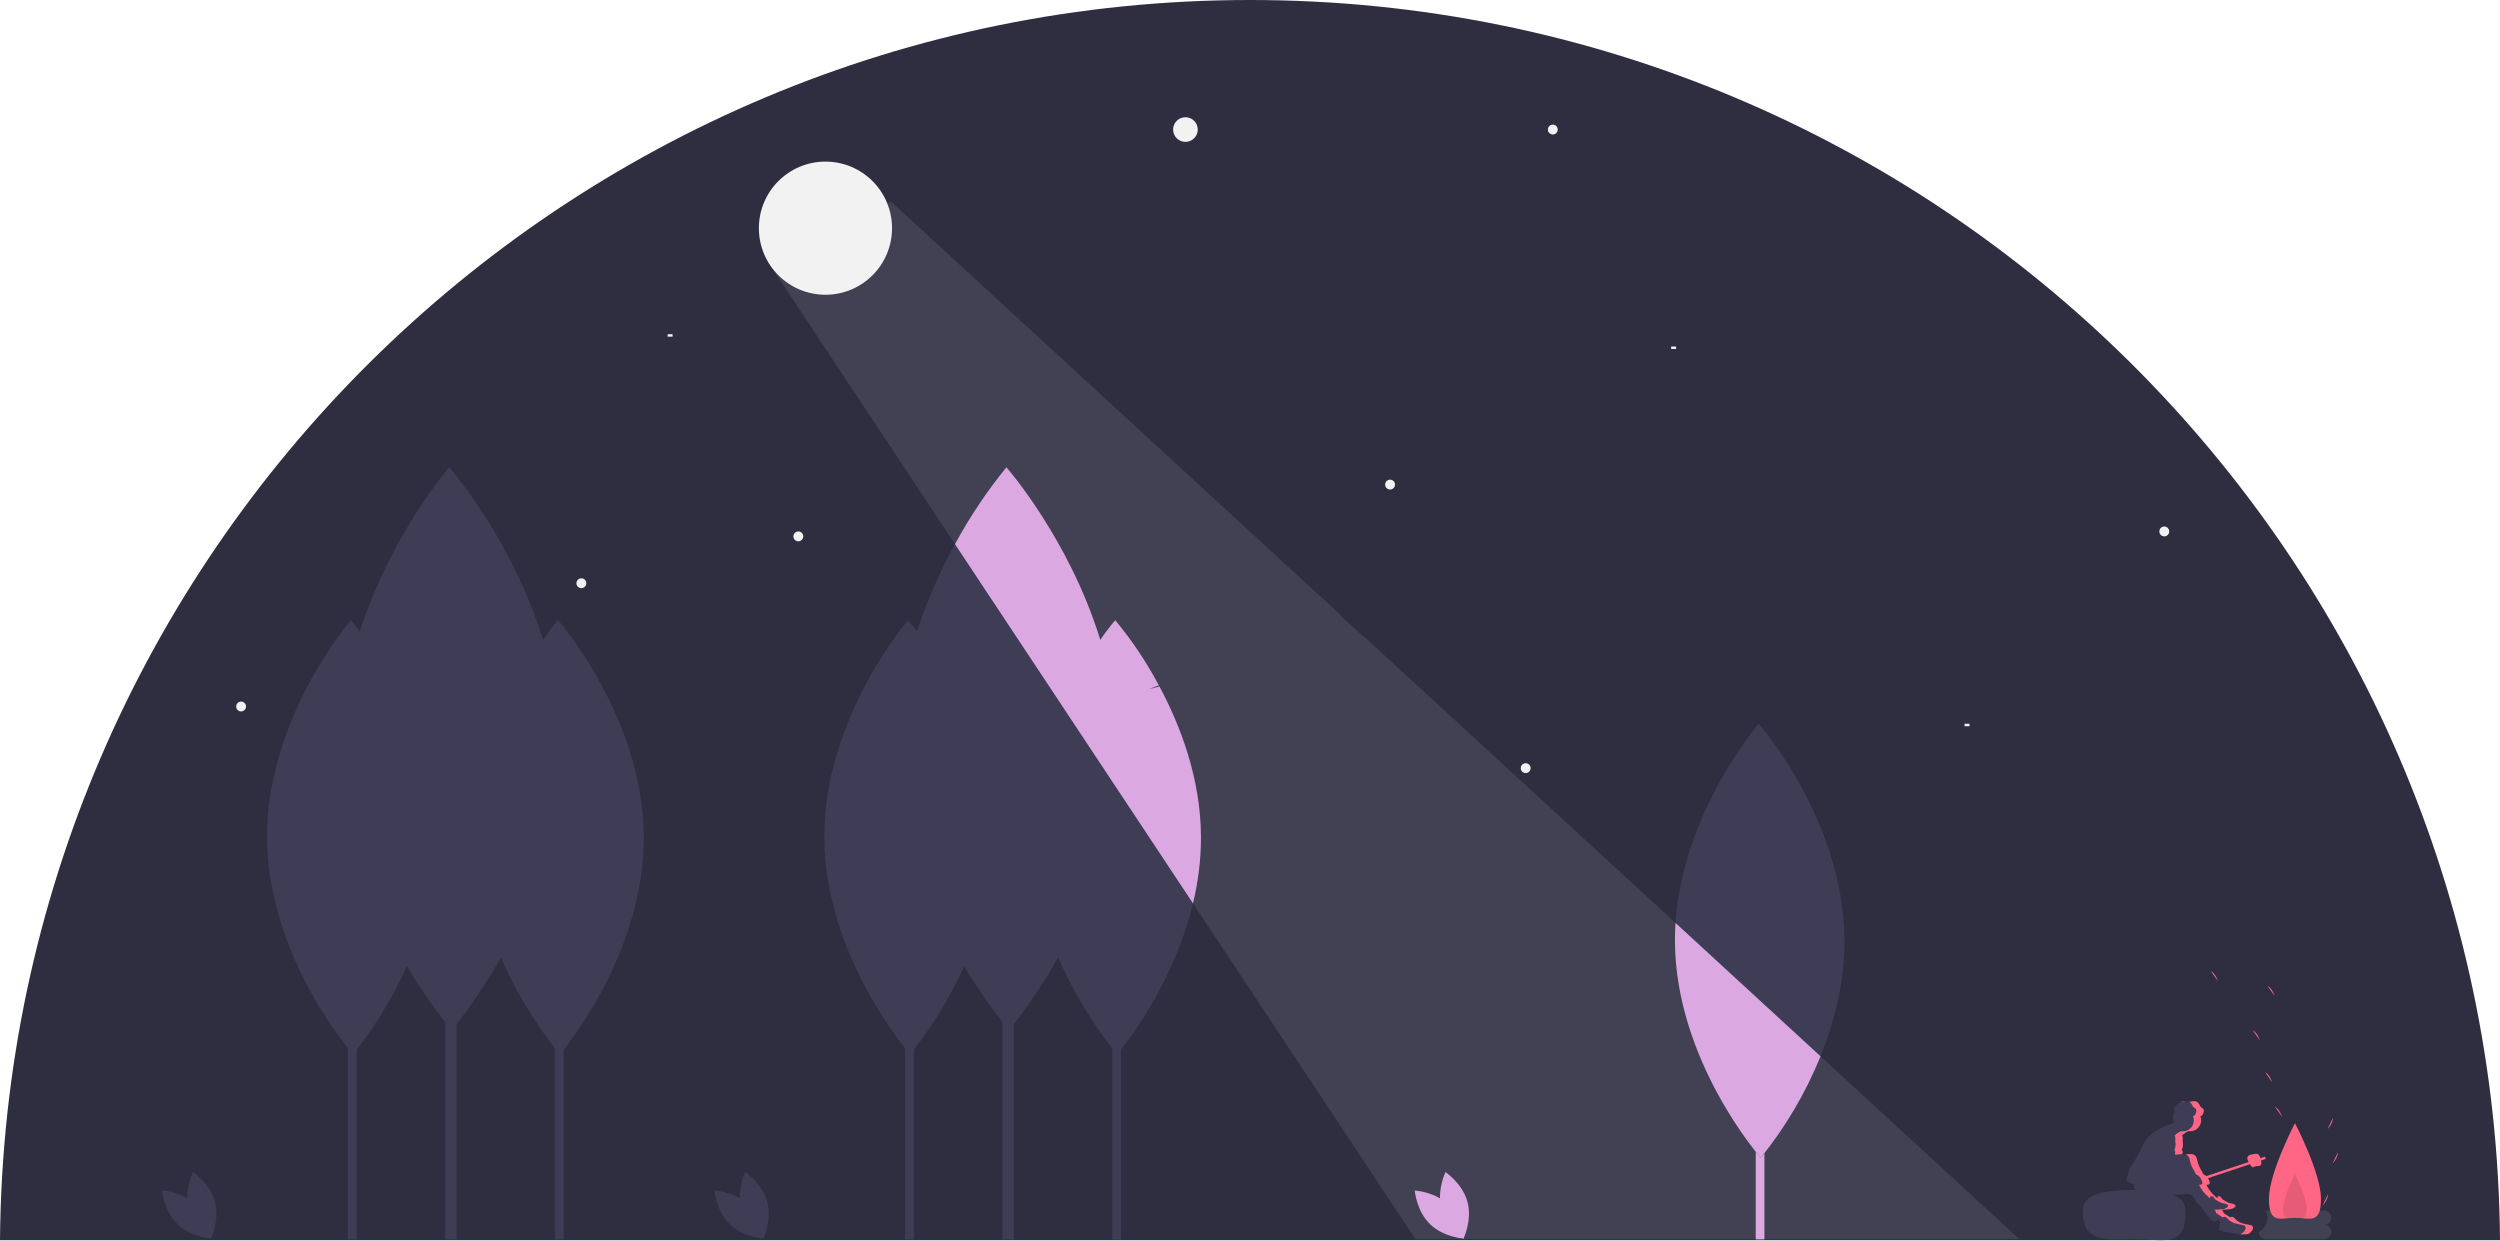
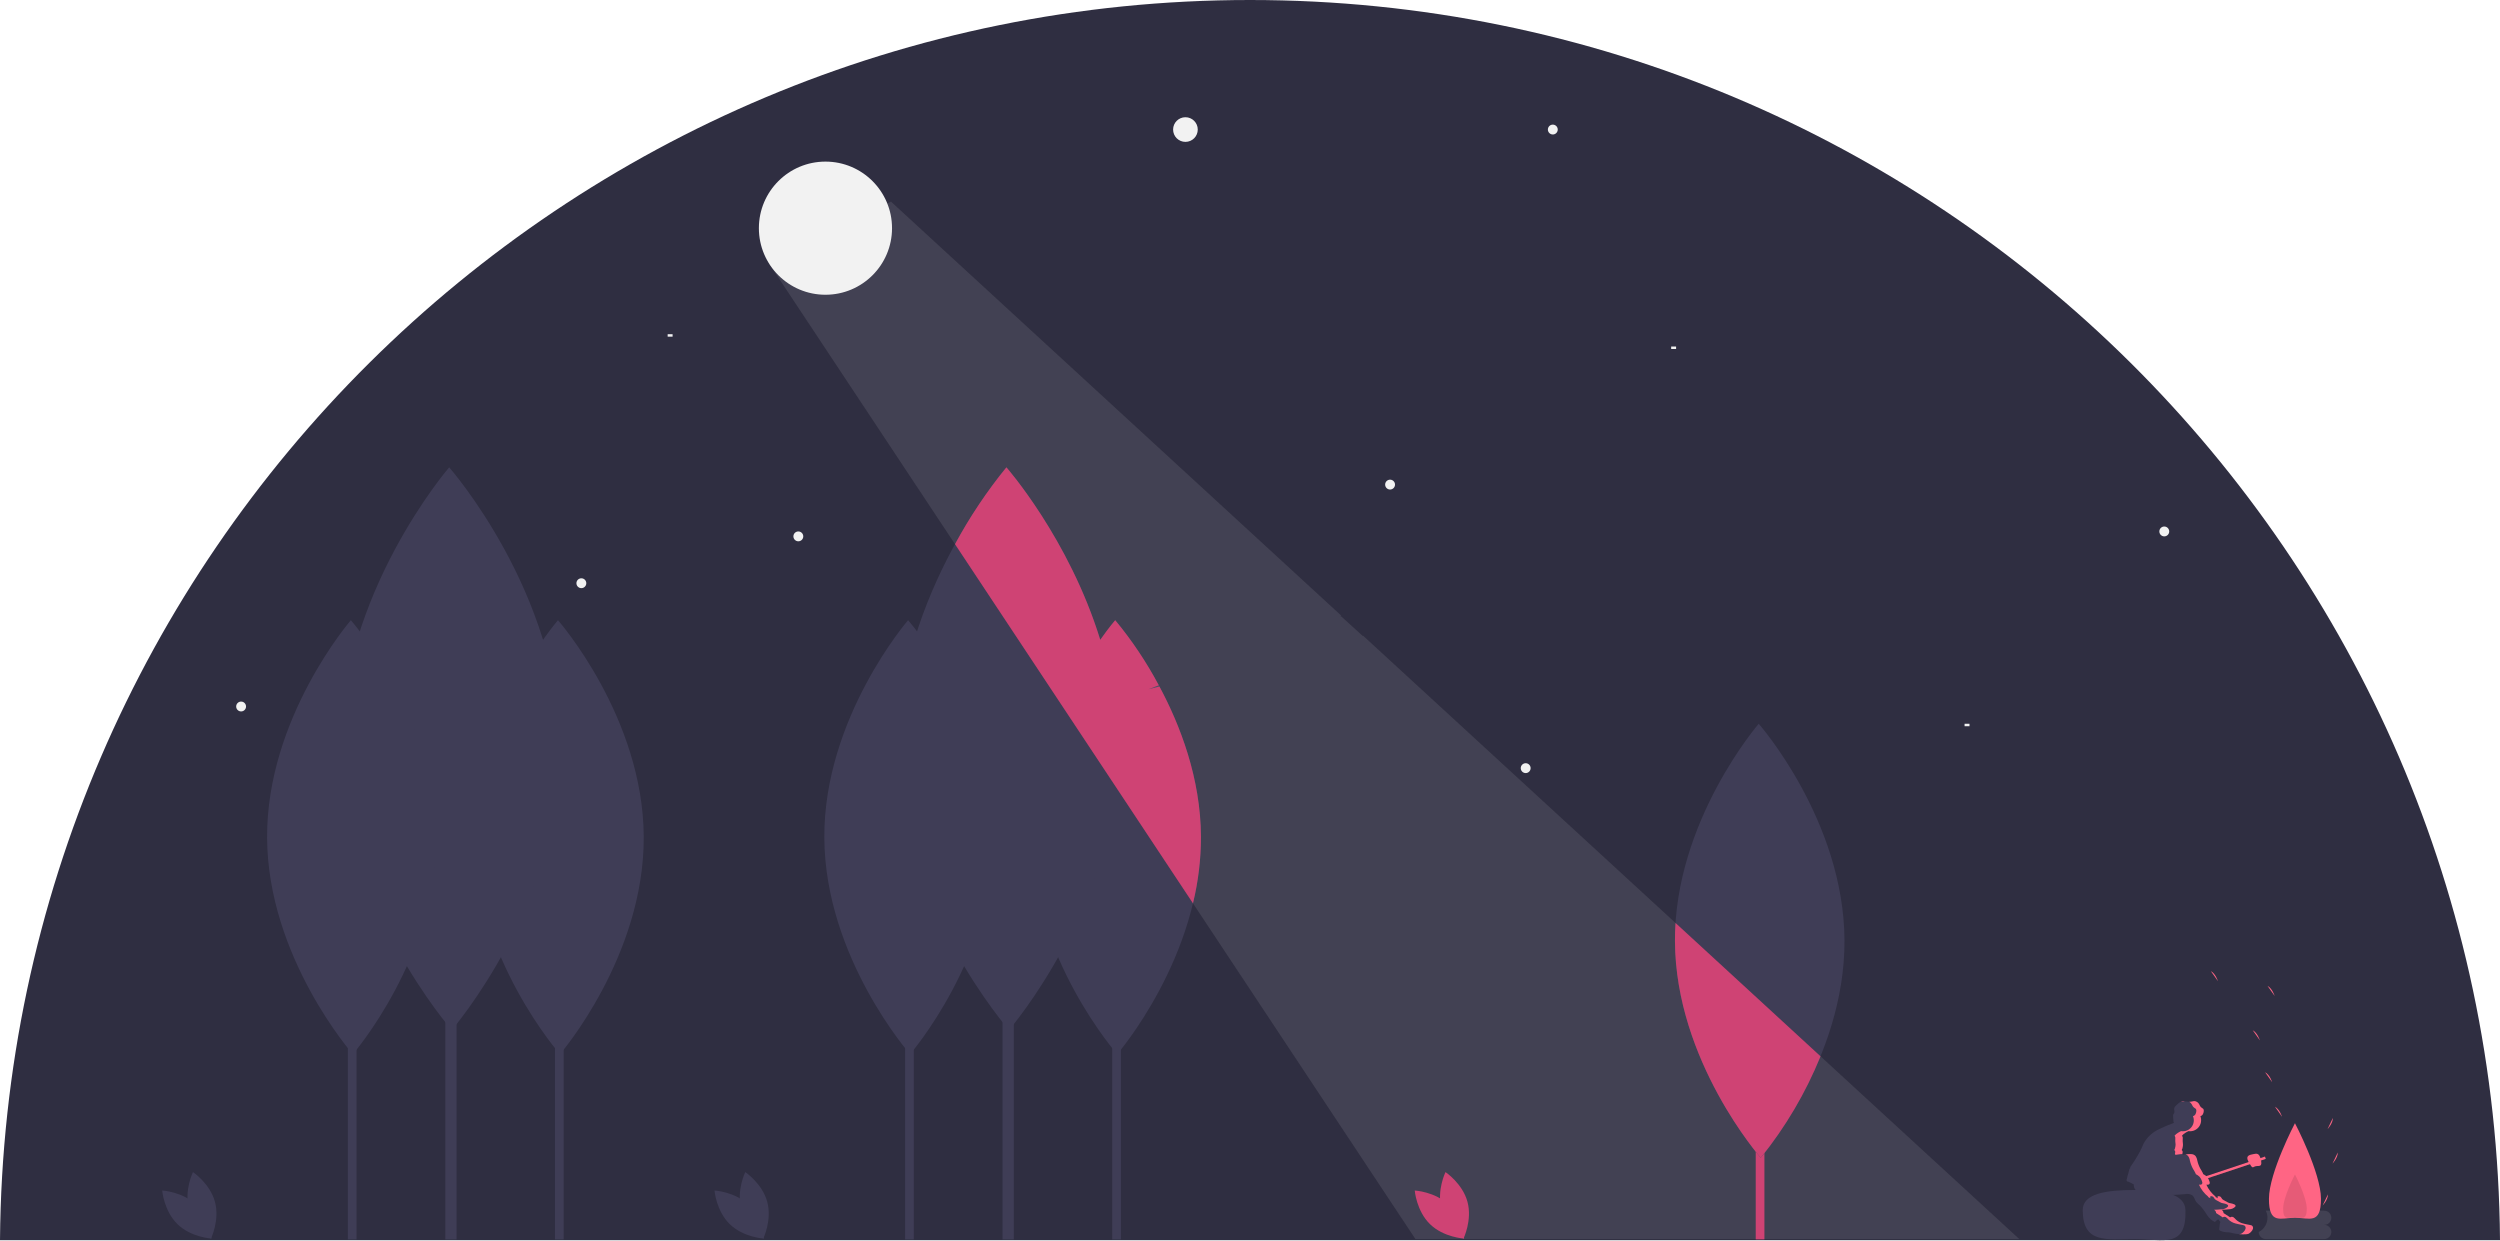
<svg xmlns="http://www.w3.org/2000/svg" id="ee1442bd-1906-4669-896c-455205bcea2c" data-name="Layer 1" width="1013.949" height="503" viewBox="0 0 1013.949 503">
  <path d="M600,198.5c-278.673,0-504.824,224.834-506.975,503H1106.975C1104.824,423.334,878.673,198.5,600,198.5Z" transform="translate(-93.02536 -198.5)" fill="#2f2e41" />
  <circle cx="480.788" cy="52.544" r="5" fill="#f2f2f2" />
  <circle cx="323.788" cy="217.544" r="2" fill="#f2f2f2" />
  <circle cx="618.788" cy="311.544" r="2" fill="#f2f2f2" />
  <circle cx="97.788" cy="286.544" r="2" fill="#f2f2f2" />
  <circle cx="877.788" cy="215.544" r="2" fill="#f2f2f2" />
  <circle cx="235.788" cy="236.544" r="2" fill="#f2f2f2" />
  <circle cx="563.788" cy="196.544" r="2" fill="#f2f2f2" />
  <circle cx="629.788" cy="52.544" r="2" fill="#f2f2f2" />
  <rect x="211.788" y="288.544" width="2" height="1" fill="#f2f2f2" />
  <rect x="270.788" y="135.544" width="2" height="1" fill="#f2f2f2" />
  <rect x="414.788" y="249.544" width="2" height="1" fill="#f2f2f2" />
  <rect x="796.788" y="293.544" width="2" height="1" fill="#f2f2f2" />
  <rect x="677.788" y="140.544" width="2" height="1" fill="#f2f2f2" />
  <rect x="225.089" y="363.68" width="3.519" height="139.003" fill="#3f3d56" />
  <path d="M354.111,537.894c.224,48.606-33.973,88.167-33.973,88.167s-34.56-39.244-34.784-87.85S319.327,450.044,319.327,450.044,353.887,489.288,354.111,537.894Z" transform="translate(-93.02536 -198.5)" fill="#3f3d56" />
  <rect x="180.61" y="322.472" width="4.562" height="180.211" fill="#3f3d56" />
  <path d="M320.302,501.938c.29,63.015-44.044,114.305-44.044,114.305s-44.806-50.879-45.096-113.894S275.206,388.044,275.206,388.044,320.012,438.923,320.302,501.938Z" transform="translate(-93.02536 -198.5)" fill="#3f3d56" />
-   <rect x="712.089" y="363.68" width="3.519" height="139.003" fill="#d9a0e0" />
+   <rect x="712.089" y="363.68" width="3.519" height="139.003" fill="#cb3066" />
  <path d="M841.111,579.894c.224,48.606-33.973,88.167-33.973,88.167s-34.56-39.244-34.784-87.85S806.327,492.044,806.327,492.044,840.887,531.288,841.111,579.894Z" transform="translate(-93.02536 -198.5)" fill="#3f3d56" />
  <rect x="141.089" y="363.68" width="3.519" height="139.003" fill="#3f3d56" />
  <path d="M270.111,537.894c.224,48.606-33.973,88.167-33.973,88.167s-34.56-39.244-34.784-87.85S235.327,450.044,235.327,450.044,269.887,489.288,270.111,537.894Z" transform="translate(-93.02536 -198.5)" fill="#3f3d56" />
  <rect x="451.089" y="363.68" width="3.519" height="139.003" fill="#3f3d56" />
  <path d="M580.111,537.894c.224,48.606-33.973,88.167-33.973,88.167s-34.56-39.244-34.784-87.85S545.327,450.044,545.327,450.044,579.887,489.288,580.111,537.894Z" transform="translate(-93.02536 -198.5)" fill="#3f3d56" />
  <rect x="406.61" y="322.472" width="4.562" height="180.211" fill="#3f3d56" />
  <path d="M546.302,501.938c.29,63.015-44.044,114.305-44.044,114.305s-44.806-50.879-45.096-113.894S501.206,388.044,501.206,388.044,546.012,438.923,546.302,501.938Z" transform="translate(-93.02536 -198.5)" fill="#3f3d56" />
  <rect x="367.089" y="363.68" width="3.519" height="139.003" fill="#3f3d56" />
  <path d="M496.111,537.894c.224,48.606-33.973,88.167-33.973,88.167s-34.56-39.244-34.784-87.85S461.327,450.044,461.327,450.044,495.887,489.288,496.111,537.894Z" transform="translate(-93.02536 -198.5)" fill="#3f3d56" />
-   <path d="M831.387,626.913l-58.804-54.069c-.159,2.43-.241,4.886-.23,7.367.224,48.606,34.784,87.85,34.784,87.85A162.815,162.815,0,0,0,831.387,626.913Z" transform="translate(-93.02536 -198.5)" fill="#d9a0e0" />
+   <path d="M831.387,626.913l-58.804-54.069c-.159,2.43-.241,4.886-.23,7.367.224,48.606,34.784,87.85,34.784,87.85A162.815,162.815,0,0,0,831.387,626.913Z" transform="translate(-93.02536 -198.5)" fill="#cb3066" />
  <path d="M393.669,688.784c2.015,7.448,8.916,12.06,8.916,12.06s3.634-7.463,1.62-14.91-8.916-12.06-8.916-12.06S391.654,681.336,393.669,688.784Z" transform="translate(-93.02536 -198.5)" fill="#3f3d56" />
  <path d="M396.63,687.183c5.529,5.382,6.204,13.655,6.204,13.655s-8.288-.453-13.817-5.834-6.204-13.655-6.204-13.655S391.101,681.802,396.63,687.183Z" transform="translate(-93.02536 -198.5)" fill="#3f3d56" />
-   <path d="M677.669,688.784c2.015,7.448,8.916,12.06,8.916,12.06s3.634-7.463,1.62-14.91-8.916-12.06-8.916-12.06S675.654,681.336,677.669,688.784Z" transform="translate(-93.02536 -198.5)" fill="#d9a0e0" />
-   <path d="M680.63,687.183c5.529,5.382,6.204,13.655,6.204,13.655s-8.288-.453-13.817-5.834-6.204-13.655-6.204-13.655S675.101,681.802,680.63,687.183Z" transform="translate(-93.02536 -198.5)" fill="#d9a0e0" />
+   <path d="M677.669,688.784c2.015,7.448,8.916,12.06,8.916,12.06s3.634-7.463,1.62-14.91-8.916-12.06-8.916-12.06S675.654,681.336,677.669,688.784Z" transform="translate(-93.02536 -198.5)" fill="#cb3066" />
+   <path d="M680.63,687.183c5.529,5.382,6.204,13.655,6.204,13.655s-8.288-.453-13.817-5.834-6.204-13.655-6.204-13.655S675.101,681.802,680.63,687.183Z" transform="translate(-93.02536 -198.5)" fill="#cb3066" />
  <path d="M169.669,688.784c2.015,7.448,8.916,12.06,8.916,12.06s3.634-7.463,1.62-14.91-8.916-12.06-8.916-12.06S167.654,681.336,169.669,688.784Z" transform="translate(-93.02536 -198.5)" fill="#3f3d56" />
  <path d="M172.63,687.183c5.529,5.382,6.204,13.655,6.204,13.655s-8.288-.453-13.817-5.834-6.204-13.655-6.204-13.655S167.101,681.802,172.63,687.183Z" transform="translate(-93.02536 -198.5)" fill="#3f3d56" />
-   <path d="M480.358,419.207,576.868,564.869a113.626,113.626,0,0,0,3.242-26.975c-.109-23.702-8.383-45.175-16.833-60.96l-4.465,1.109,4.199-1.602A155.072,155.072,0,0,0,545.327,450.044s-2.462,2.85-6.059,7.955c-12.68-41.128-38.061-69.955-38.061-69.955A197.509,197.509,0,0,0,480.358,419.207Z" transform="translate(-93.02536 -198.5)" fill="#d9a0e0" />
+   <path d="M480.358,419.207,576.868,564.869a113.626,113.626,0,0,0,3.242-26.975c-.109-23.702-8.383-45.175-16.833-60.96l-4.465,1.109,4.199-1.602A155.072,155.072,0,0,0,545.327,450.044s-2.462,2.85-6.059,7.955c-12.68-41.128-38.061-69.955-38.061-69.955A197.509,197.509,0,0,0,480.358,419.207Z" transform="translate(-93.02536 -198.5)" fill="#cb3066" />
  <path d="M1035.643,695.289a2.878,2.878,0,1,0,0-5.755H1011.983a6.434,6.434,0,0,1-2.878,8.633,2.878,2.878,0,0,0,2.878,2.878h23.66a2.878,2.878,0,1,0,0-5.755Z" transform="translate(-93.02536 -198.5)" fill="#f2f2f2" opacity="0.1" />
  <path d="M979.409,689.351c.404,15.693-9.088,11.693-20.596,11.693s-21,2-21.078-11.693c-.038-6.743,9.397-8.209,20.905-8.209S979.235,682.611,979.409,689.351Z" transform="translate(-93.02536 -198.5)" fill="#3f3d56" />
  <path d="M1006.33,695.553a1.764,1.764,0,0,0-.596-.192,29.826,29.826,0,0,1-3.099-.663,6.529,6.529,0,0,1-2.743-1.526,6.606,6.606,0,0,0-.966-.925,1.162,1.162,0,0,0-1.26-.091.83.83,0,0,0-.112.106q-.214-.142-.429-.283-1.142-.752-2.295-1.487l-.031-.02a1.057,1.057,0,0,0,.002-.365,1.766,1.766,0,0,0-.766-.95c.992-.01,1.99-.1,2.976-.204a3.569,3.569,0,0,0,2.526-.987.686.686,0,0,0,.176-.408c.001-.311-.319-.514-.607-.632a6.101,6.101,0,0,0-1.187-.35,6.495,6.495,0,0,1-.842-.176,4.242,4.242,0,0,1-.709-.335q-.733-.404-1.466-.807a2.238,2.238,0,0,1-.567-.394c-.249-.263-.359-.636-.613-.895-.234-.239-1.179-.553-1.314-.064-.053.193.151.407.175.623a9.908,9.908,0,0,0-1.015-.558c.019-.043.044-.082.06-.127a13.073,13.073,0,0,1-3.76-4.867c.145.003.291.013.436.011a1.115,1.115,0,0,0,.704-.172.769.769,0,0,0,.25-.625,2.117,2.117,0,0,0-.169-.673,5.151,5.151,0,0,0-.973-1.746,5.841,5.841,0,0,0-1.426-1.013l-.084-.047c-.036-.108-.068-.217-.111-.323a17.172,17.172,0,0,0-1.069-1.903,12.452,12.452,0,0,1-1.223-3.257,4.196,4.196,0,0,0-.772-1.916c-.763-.841-2.072-.82-3.2-.693-.644.073-1.285.17-1.925.269-.006-.016-.006-.034-.013-.05a1.311,1.311,0,0,1-.147-.485,2.013,2.013,0,0,1,.091-.408,1.003,1.003,0,0,0-.28-.921c-.027-.026-.053-.054-.079-.082q.106-.249.194-.503a.604.604,0,0,0,.141-.456,4.824,4.824,0,0,0,.183-1.259,13.788,13.788,0,0,1-.101-2.841,1.591,1.591,0,0,0-.25-.657c-.023-.032-.062-.046-.089-.074a4.022,4.022,0,0,1,.671-.697,10.093,10.093,0,0,1,1.574-.998c.133-.073.318-.125.445-.209a4.456,4.456,0,0,0,.589.059,4.489,4.489,0,0,0,4.208-6.123,1.574,1.574,0,0,0,.98-.723,2.945,2.945,0,0,0,.385-1.246,1.304,1.304,0,0,0-.188-.985,2.202,2.202,0,0,0-.573-.401,2.195,2.195,0,0,1-.713-.722c-.126-.209-.217-.437-.331-.653a2.42,2.42,0,0,0-2.091-1.386,9.038,9.038,0,0,0-1.244.248c-1.4.245-2.922-.495-4.22.082a3.928,3.928,0,0,0-.883.589q-.549.452-1.054.953a2.182,2.182,0,0,0-.643.935c-.176.663.243,1.403-.024,2.034a3.071,3.071,0,0,1-.326.511c-.295.432.025,2.119-.007,2.641a.979.979,0,0,0,.181.724.611.611,0,0,0,.131.1,58.574,58.574,0,0,0-6.379,2.711,13.671,13.671,0,0,0-5.92,5.529c-.352.686-.619,1.411-.937,2.112-.424.936-.937,1.828-1.449,2.719-.625,1.086-1.251,2.175-1.974,3.199a18.335,18.335,0,0,0-1.143,1.694,1.625,1.625,0,0,0-.008.257.459.459,0,0,1-.023.241.372.372,0,0,1-.273.156l-.017.044a15.662,15.662,0,0,0-.406,1.601c-.213.859-.553,1.688-.684,2.564a.682.682,0,0,0,.665,1.062c.749.333,1.471.723,2.19,1.117-.011.053-.027.104-.034.158a2.952,2.952,0,0,0,1.564,2.734,8.051,8.051,0,0,0,3.193.868c.431.052.865.076,1.298.12a8.819,8.819,0,0,0,1.999.81,1.853,1.853,0,0,0,.468.073,1.422,1.422,0,0,0,1.069-.602,73.86,73.86,0,0,0,11.154-.228,4.081,4.081,0,0,1,3.01.467c.804.653.966,1.812,1.563,2.658a9.803,9.803,0,0,0,1.454,1.419,21.67,21.67,0,0,1,2.793,3.671,8.241,8.241,0,0,0,3.365,3.106,2.381,2.381,0,0,1,1.044-.909c.111-.066.218-.143.327-.215a4.109,4.109,0,0,0,.511.666c.143.155.286.319.42.487-.004 0-.008-.002-.012-.001-.195.031-.26.274-.282.47q-.128,1.125-.257,2.249a.837.837,0,0,0,.03.445.786.786,0,0,0,.405.336,6.091,6.091,0,0,0,2.219.585c.387.026.777.015,1.164.05a14.058,14.058,0,0,1,1.88.375,17.673,17.673,0,0,0,5.127.401,3.261,3.261,0,0,0,1.04-.197,3.092,3.092,0,0,0,1.026-.795,2.907,2.907,0,0,0,.772-1.237A1.201,1.201,0,0,0,1006.33,695.553Z" transform="translate(-93.02536 -198.5)" fill="#3f3d56" />
  <path d="M978.666,645.319c.166-.029.33-.074.493-.116a3.605,3.605,0,0,0-1.565.151A4.366,4.366,0,0,0,978.666,645.319Z" transform="translate(-93.02536 -198.5)" fill="#ff6584" />
  <path d="M982.001,646.457c.114.216.204.444.331.653a2.195,2.195,0,0,0,.713.722,2.202,2.202,0,0,1,.573.401,1.304,1.304,0,0,1,.188.985,2.945,2.945,0,0,1-.385,1.246,1.574,1.574,0,0,1-.98.723,4.409,4.409,0,0,1-4.796,6.064c-.127.084-.312.136-.445.209a10.093,10.093,0,0,0-1.574.998,4.022,4.022,0,0,0-.671.697c.027.028.066.043.089.074a1.591,1.591,0,0,1,.25.657,13.788,13.788,0,0,0,.101,2.841,4.824,4.824,0,0,1-.183,1.259.604.604,0,0,1-.141.456q-.089.254-.194.503c.026.028.053.057.079.082a1.003,1.003,0,0,1,.28.921,2.013,2.013,0,0,0-.091.408,1.311,1.311,0,0,0,.147.485c.006.016.007.034.013.05.64-.099,1.281-.196,1.925-.269a9.454,9.454,0,0,1,.955-.063.66.66,0,0,1-.04-.203,2.013,2.013,0,0,1,.091-.408,1.003,1.003,0,0,0-.28-.921c-.027-.026-.053-.054-.079-.082q.106-.249.194-.503a.604.604,0,0,0,.141-.456,4.824,4.824,0,0,0,.183-1.259,13.788,13.788,0,0,1-.101-2.841,1.591,1.591,0,0,0-.25-.657c-.023-.032-.062-.046-.089-.074a4.022,4.022,0,0,1,.671-.697,10.093,10.093,0,0,1,1.574-.998c.133-.073.318-.125.445-.209a4.456,4.456,0,0,0,.589.059,4.489,4.489,0,0,0,4.208-6.123,1.574,1.574,0,0,0,.98-.723,2.945,2.945,0,0,0,.385-1.246,1.304,1.304,0,0,0-.188-.985,2.202,2.202,0,0,0-.573-.401,2.195,2.195,0,0,1-.713-.722c-.126-.209-.217-.437-.331-.653a2.42,2.42,0,0,0-2.091-1.386,9.038,9.038,0,0,0-1.244.248,3.784,3.784,0,0,1-.693.046A2.792,2.792,0,0,1,982.001,646.457Z" transform="translate(-93.02536 -198.5)" fill="#ff6584" />
  <path d="M1006.33,695.553a1.764,1.764,0,0,0-.596-.192,29.826,29.826,0,0,1-3.099-.663,6.529,6.529,0,0,1-2.743-1.526,6.606,6.606,0,0,0-.966-.925,1.162,1.162,0,0,0-1.26-.091.83.83,0,0,0-.112.106q-.214-.142-.429-.283-1.142-.752-2.295-1.487l-.031-.02a1.057,1.057,0,0,0,.002-.365,1.766,1.766,0,0,0-.766-.95c.992-.01,1.99-.1,2.976-.204a3.569,3.569,0,0,0,2.526-.987.686.686,0,0,0,.176-.408c.001-.311-.319-.514-.607-.632a6.101,6.101,0,0,0-1.187-.35,6.495,6.495,0,0,1-.842-.176,4.242,4.242,0,0,1-.709-.335q-.733-.404-1.466-.807a2.238,2.238,0,0,1-.567-.394c-.249-.263-.359-.636-.613-.895-.234-.239-1.179-.553-1.314-.064-.053.193.151.407.175.623a9.908,9.908,0,0,0-1.015-.558c.019-.043.044-.082.06-.127a13.073,13.073,0,0,1-3.76-4.867c.145.003.291.013.436.011a1.115,1.115,0,0,0,.704-.172.769.769,0,0,0,.25-.625,2.117,2.117,0,0,0-.169-.673,5.151,5.151,0,0,0-.973-1.746,5.841,5.841,0,0,0-1.426-1.013l-.084-.047c-.036-.108-.068-.217-.111-.323a17.172,17.172,0,0,0-1.069-1.903,12.452,12.452,0,0,1-1.223-3.257,4.196,4.196,0,0,0-.772-1.916c-.763-.841-2.072-.82-3.2-.693-.252.028-.503.071-.754.105a2.132,2.132,0,0,1,.954.587,4.196,4.196,0,0,1,.772,1.916,12.452,12.452,0,0,0,1.223,3.257,17.172,17.172,0,0,1,1.069,1.903c.043.106.076.215.111.323l.084.047a5.841,5.841,0,0,1,1.426,1.013,5.151,5.151,0,0,1,.973,1.746,2.117,2.117,0,0,1,.169.673.769.769,0,0,1-.25.625,1.115,1.115,0,0,1-.704.172c-.145.001-.291-.008-.436-.011a13.073,13.073,0,0,0,3.76,4.867c-.016.045-.042.084-.06.127a9.908,9.908,0,0,1,1.015.558c-.025-.216-.229-.43-.175-.623.135-.489,1.081-.175,1.314.064.254.259.364.631.613.895a2.238,2.238,0,0,0,.567.394q.733.403,1.466.807a4.242,4.242,0,0,0,.709.335,6.495,6.495,0,0,0,.842.176,6.101,6.101,0,0,1,1.187.35c.287.118.608.321.607.632a.686.686,0,0,1-.176.408,3.569,3.569,0,0,1-2.526.987c-.986.104-1.983.195-2.976.204a1.766,1.766,0,0,1,.766.95,1.057,1.057,0,0,1-.002.365l.031.02q1.153.735,2.295,1.487.215.141.429.283a.83.83,0,0,1,.112-.106,1.162,1.162,0,0,1,1.26.091,6.606,6.606,0,0,1,.966.925,6.529,6.529,0,0,0,2.743,1.526,29.826,29.826,0,0,0,3.099.663,1.764,1.764,0,0,1,.596.192,1.201,1.201,0,0,1,.443,1.305,2.907,2.907,0,0,1-.772,1.237,3.092,3.092,0,0,1-1.026.795,2.675,2.675,0,0,1-.761.167,17.649,17.649,0,0,0,2.721.03,3.261,3.261,0,0,0,1.04-.197,3.092,3.092,0,0,0,1.026-.795,2.907,2.907,0,0,0,.772-1.237A1.201,1.201,0,0,0,1006.33,695.553Z" transform="translate(-93.02536 -198.5)" fill="#ff6584" />
  <path d="M989.694,693.049c.05.045.098.092.149.136-.037-.054-.078-.106-.111-.161Z" transform="translate(-93.02536 -198.5)" fill="#ff6584" />
  <path d="M1034.364,684.738c0,10.595-4.724,7.673-10.551,7.673s-10.551,2.921-10.551-7.673,10.551-30.694,10.551-30.694S1034.364,674.143,1034.364,684.738Z" transform="translate(-93.02536 -198.5)" fill="#ff6584" />
  <path d="M1028.609,688.791c0,4.816-2.147,3.488-4.796,3.488s-4.796,1.328-4.796-3.488,4.796-13.952,4.796-13.952S1028.609,683.976,1028.609,688.791Z" transform="translate(-93.02536 -198.5)" opacity="0.1" />
  <path d="M1037.038,656.428s2.192-2.279,2.148-4.515" transform="translate(-93.02536 -198.5)" fill="#ff6584" />
  <path d="M1014.575,637.436s-.915-3.027-2.886-4.083" transform="translate(-93.02536 -198.5)" fill="#ff6584" />
  <path d="M992.575,596.436s-.915-3.027-2.886-4.083" transform="translate(-93.02536 -198.5)" fill="#ff6584" />
  <path d="M1018.575,651.436s-.915-3.027-2.886-4.083" transform="translate(-93.02536 -198.5)" fill="#ff6584" />
  <path d="M1015.575,602.436s-.915-3.027-2.886-4.083" transform="translate(-93.02536 -198.5)" fill="#ff6584" />
  <path d="M1009.575,620.436s-.915-3.027-2.886-4.083" transform="translate(-93.02536 -198.5)" fill="#ff6584" />
  <path d="M1035.038,687.428s2.192-2.279,2.148-4.515" transform="translate(-93.02536 -198.5)" fill="#ff6584" />
  <path d="M1039.038,670.428s2.192-2.279,2.148-4.515" transform="translate(-93.02536 -198.5)" fill="#ff6584" />
  <rect x="987.164" y="671.544" width="25.298" height="1.001" transform="translate(-254.2372 152.1557) rotate(-18.43495)" fill="#ff6584" />
  <path d="M1009.912,668.523c.901,3.521-.612,2.68-1.991,2.965s-1.108,1.555-3.004-1.931c-1.311-2.411.612-2.68,1.991-2.965S1009.297,666.119,1009.912,668.523Z" transform="translate(-93.02536 -198.5)" fill="#ff6584" />
  <polygon points="574.728 277.957 574.728 277.957 574.727 277.956 552.908 257.894 552.712 257.943 543.975 250 543.553 249.877 544.008 249.704 451.089 164.271 451.089 164.271 361.353 81.762 315.628 106.016 311.888 106.844 366.685 189.544 574.068 502.544 818.988 502.544 574.728 277.957" fill="#f2f2f2" opacity="0.1" />
  <circle cx="334.788" cy="92.544" r="27" fill="#f2f2f2" />
</svg>
